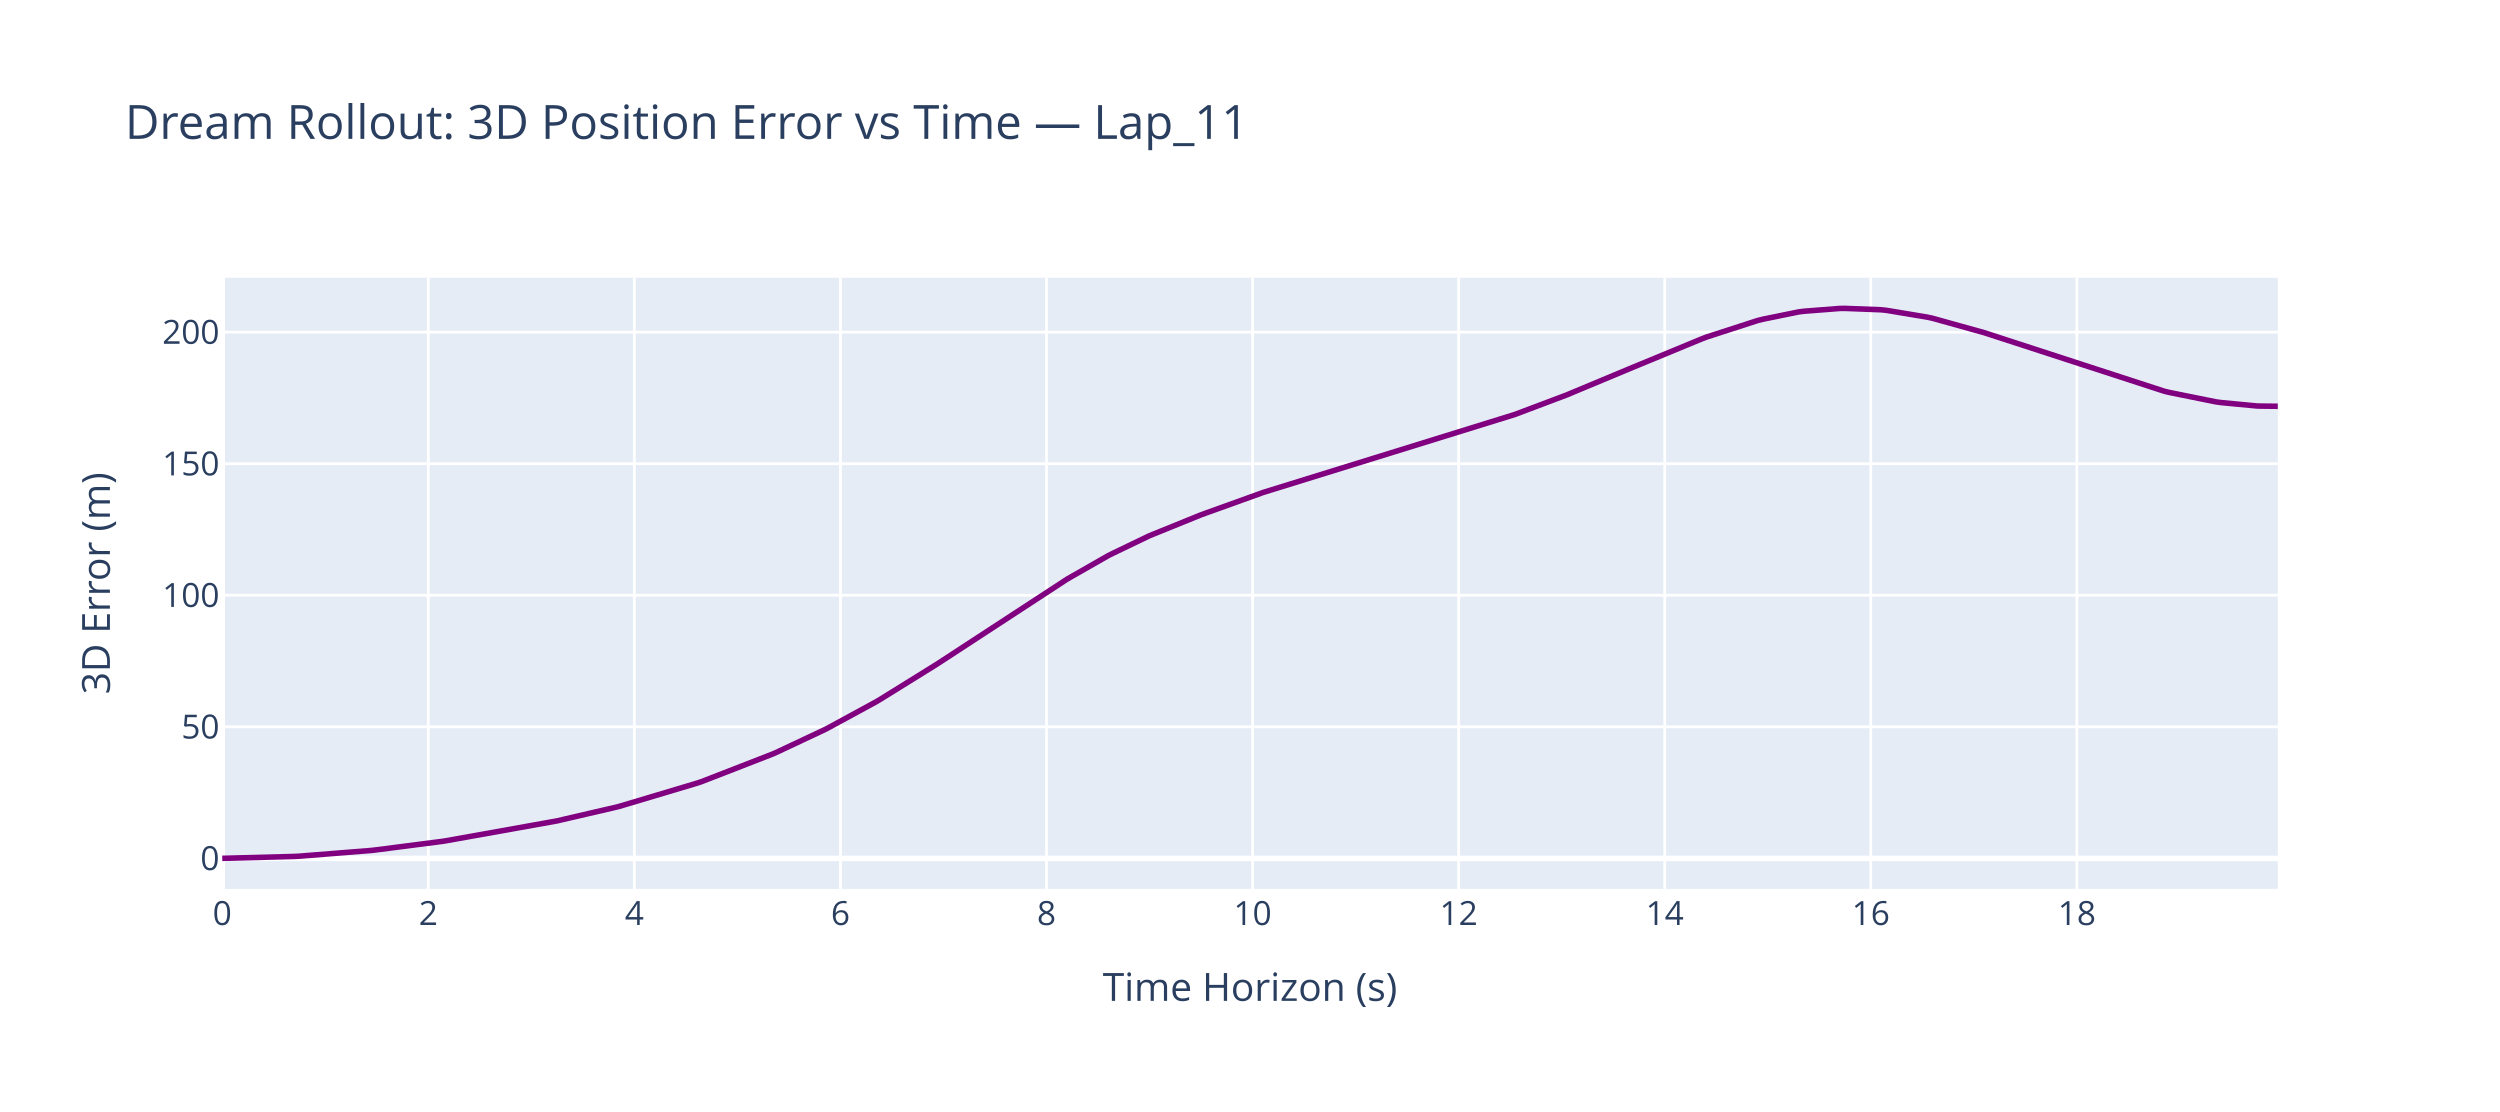
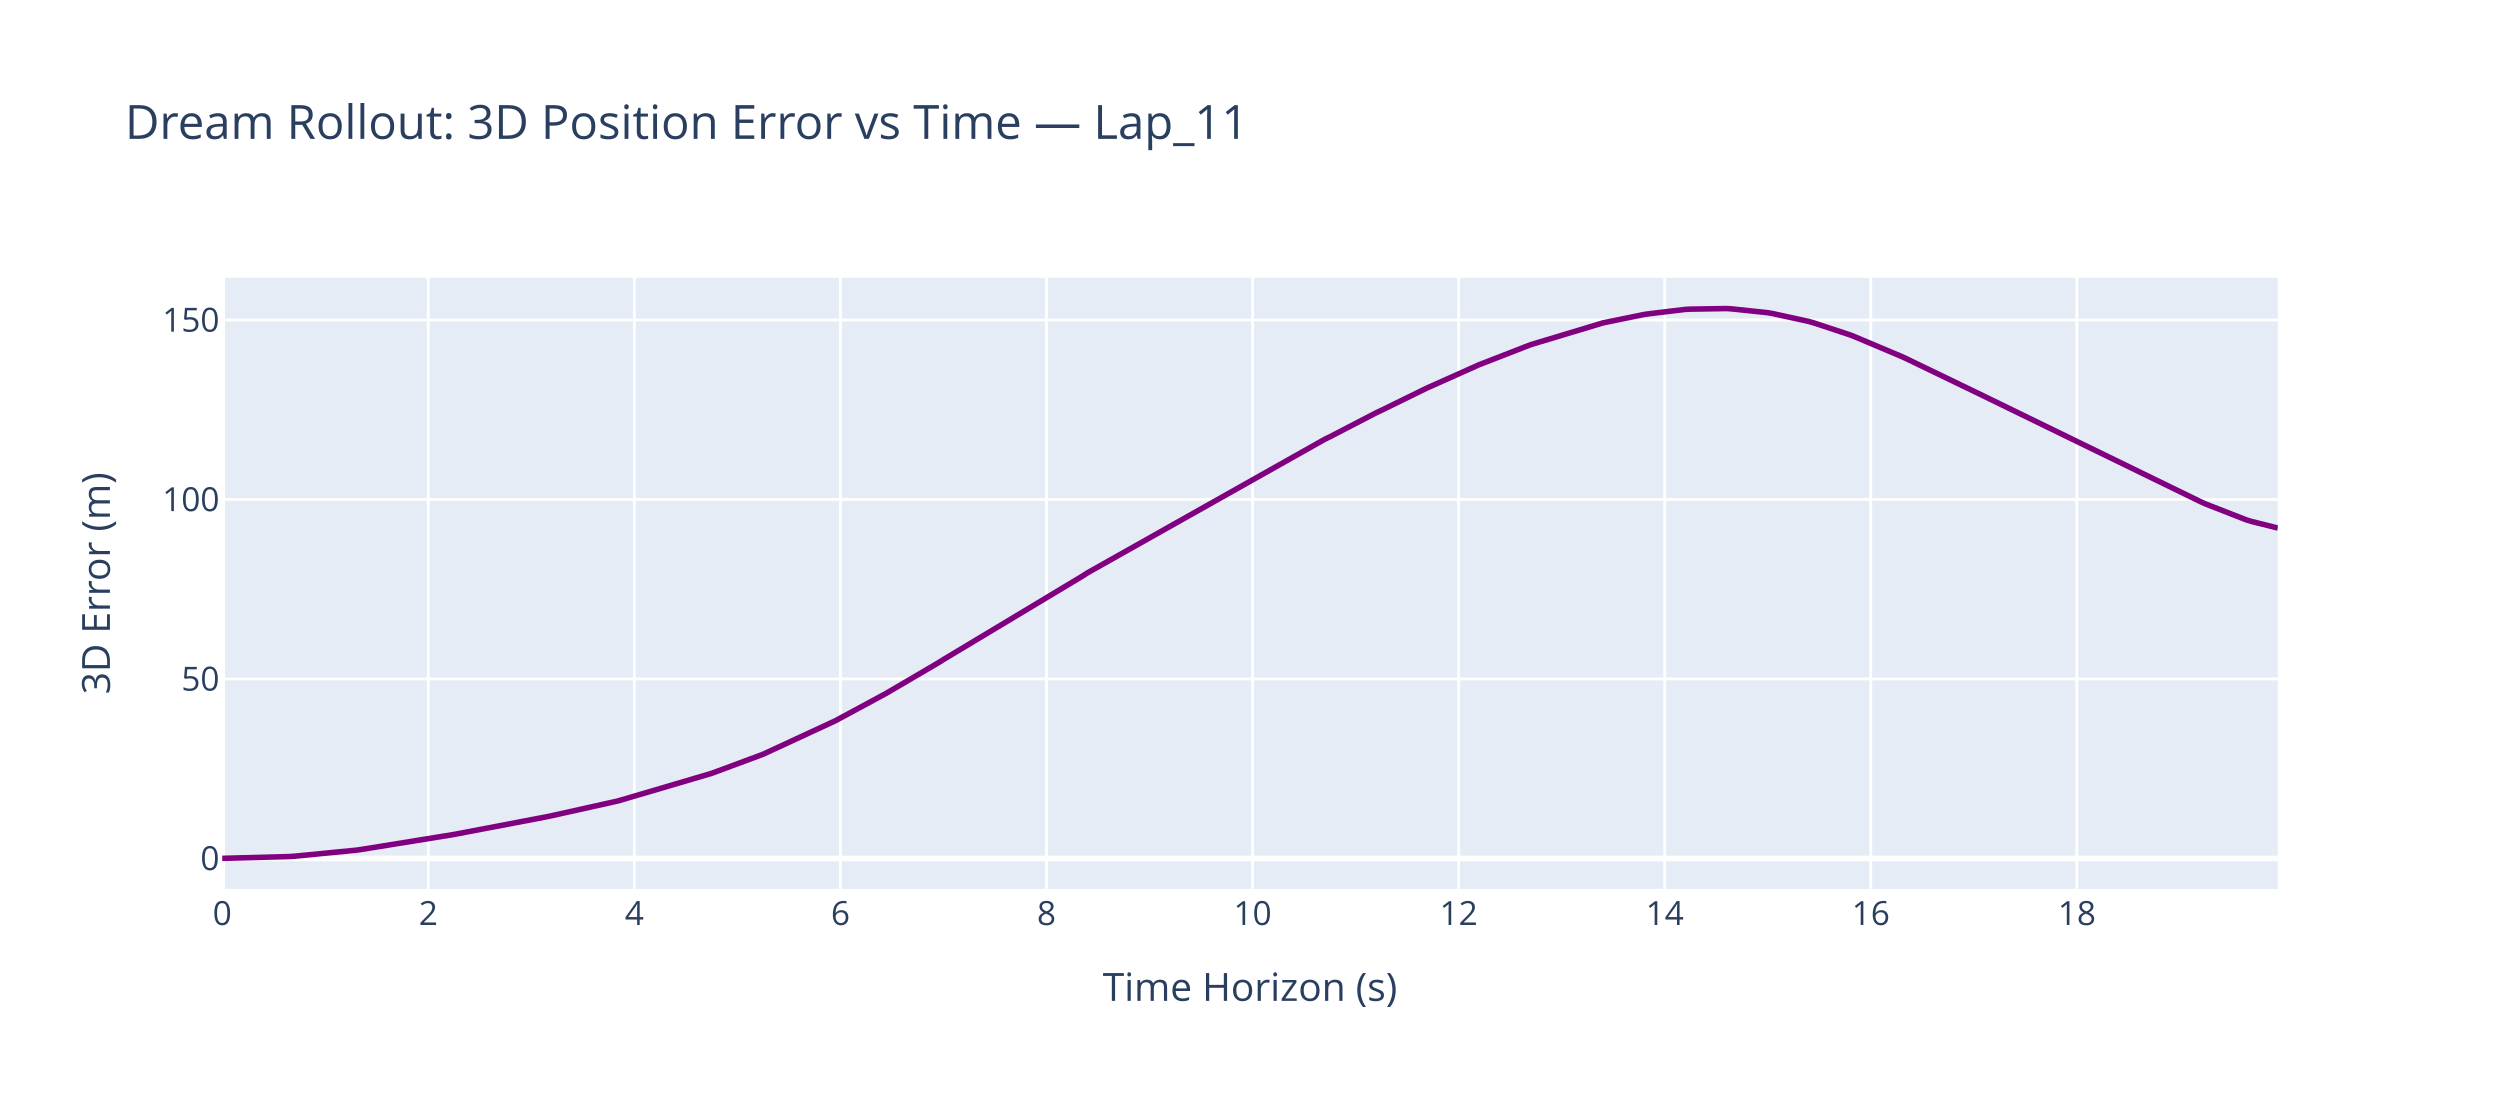
<svg xmlns="http://www.w3.org/2000/svg" class="main-svg" width="900" height="400" style="" viewBox="0 0 900 400">
  <rect x="0" y="0" width="900" height="400" style="fill: rgb(255, 255, 255); fill-opacity: 1;" />
-   <defs id="defs-b828ad">
+   <defs id="defs-4a92d5">
    <g class="clips">
-       <clipPath id="clipb828adxyplot" class="plotclip">
+       <clipPath id="clip4a92d5xyplot" class="plotclip">
        <rect width="740" height="220" />
      </clipPath>
-       <clipPath class="axesclip" id="clipb828adx">
+       <clipPath class="axesclip" id="clip4a92d5x">
        <rect x="80" y="0" width="740" height="400" />
      </clipPath>
-       <clipPath class="axesclip" id="clipb828ady">
+       <clipPath class="axesclip" id="clip4a92d5y">
        <rect x="0" y="100" width="900" height="220" />
      </clipPath>
-       <clipPath class="axesclip" id="clipb828adxy">
+       <clipPath class="axesclip" id="clip4a92d5xy">
        <rect x="80" y="100" width="740" height="220" />
      </clipPath>
    </g>
    <g class="gradients" />
    <g class="patterns" />
  </defs>
  <g class="bglayer">
    <rect class="bg" x="80" y="100" width="740" height="220" style="fill: rgb(229, 236, 246); fill-opacity: 1; stroke-width: 0;" />
  </g>
  <g class="layer-below">
    <g class="imagelayer" />
    <g class="shapelayer" />
  </g>
  <g class="cartesianlayer">
    <g class="subplot xy">
      <g class="layer-subplot">
        <g class="shapelayer" />
        <g class="imagelayer" />
      </g>
      <g class="minor-gridlayer">
        <g class="x" />
        <g class="y" />
      </g>
      <g class="gridlayer">
        <g class="x">
          <path class="xgrid crisp" transform="translate(154.19,0)" d="M0,100v220" style="stroke: rgb(255, 255, 255); stroke-opacity: 1; stroke-width: 1px;" />
          <path class="xgrid crisp" transform="translate(228.37,0)" d="M0,100v220" style="stroke: rgb(255, 255, 255); stroke-opacity: 1; stroke-width: 1px;" />
          <path class="xgrid crisp" transform="translate(302.56,0)" d="M0,100v220" style="stroke: rgb(255, 255, 255); stroke-opacity: 1; stroke-width: 1px;" />
          <path class="xgrid crisp" transform="translate(376.74,0)" d="M0,100v220" style="stroke: rgb(255, 255, 255); stroke-opacity: 1; stroke-width: 1px;" />
          <path class="xgrid crisp" transform="translate(450.93,0)" d="M0,100v220" style="stroke: rgb(255, 255, 255); stroke-opacity: 1; stroke-width: 1px;" />
          <path class="xgrid crisp" transform="translate(525.11,0)" d="M0,100v220" style="stroke: rgb(255, 255, 255); stroke-opacity: 1; stroke-width: 1px;" />
          <path class="xgrid crisp" transform="translate(599.3,0)" d="M0,100v220" style="stroke: rgb(255, 255, 255); stroke-opacity: 1; stroke-width: 1px;" />
          <path class="xgrid crisp" transform="translate(673.48,0)" d="M0,100v220" style="stroke: rgb(255, 255, 255); stroke-opacity: 1; stroke-width: 1px;" />
          <path class="xgrid crisp" transform="translate(747.67,0)" d="M0,100v220" style="stroke: rgb(255, 255, 255); stroke-opacity: 1; stroke-width: 1px;" />
        </g>
        <g class="y">
-           <path class="ygrid crisp" transform="translate(0,261.66)" d="M80,0h740" style="stroke: rgb(255, 255, 255); stroke-opacity: 1; stroke-width: 1px;" />
-           <path class="ygrid crisp" transform="translate(0,214.29)" d="M80,0h740" style="stroke: rgb(255, 255, 255); stroke-opacity: 1; stroke-width: 1px;" />
-           <path class="ygrid crisp" transform="translate(0,166.93)" d="M80,0h740" style="stroke: rgb(255, 255, 255); stroke-opacity: 1; stroke-width: 1px;" />
-           <path class="ygrid crisp" transform="translate(0,119.57)" d="M80,0h740" style="stroke: rgb(255, 255, 255); stroke-opacity: 1; stroke-width: 1px;" />
+           <path class="ygrid crisp" transform="translate(0,244.42)" d="M80,0h740" style="stroke: rgb(255, 255, 255); stroke-opacity: 1; stroke-width: 1px;" />
+           <path class="ygrid crisp" transform="translate(0,179.81)" d="M80,0h740" style="stroke: rgb(255, 255, 255); stroke-opacity: 1; stroke-width: 1px;" />
+           <path class="ygrid crisp" transform="translate(0,115.2)" d="M80,0h740" style="stroke: rgb(255, 255, 255); stroke-opacity: 1; stroke-width: 1px;" />
        </g>
      </g>
      <g class="zerolinelayer">
        <path class="xzl zl crisp" transform="translate(80,0)" d="M0,100v220" style="stroke: rgb(255, 255, 255); stroke-opacity: 1; stroke-width: 2px;" />
-         <path class="yzl zl crisp" transform="translate(0,309.02)" d="M80,0h740" style="stroke: rgb(255, 255, 255); stroke-opacity: 1; stroke-width: 2px;" />
+         <path class="yzl zl crisp" transform="translate(0,309.03)" d="M80,0h740" style="stroke: rgb(255, 255, 255); stroke-opacity: 1; stroke-width: 2px;" />
      </g>
      <g class="layer-between">
        <g class="shapelayer" />
        <g class="imagelayer" />
      </g>
      <path class="xlines-below" />
      <path class="ylines-below" />
      <g class="overlines-below" />
      <g class="xaxislayer-below" />
      <g class="yaxislayer-below" />
      <g class="overaxes-below" />
      <g class="overplot">
-         <g class="xy" transform="translate(80,100)" clip-path="url(#clipb828adxyplot)">
+         <g class="xy" transform="translate(80,100)" clip-path="url(#clip4a92d5xyplot)">
          <g class="scatterlayer mlayer">
-             <g class="trace scatter trace5d9e30" style="stroke-miterlimit: 2; opacity: 1;">
+             <g class="trace scatter trace94f10b" style="stroke-miterlimit: 2; opacity: 1;">
              <g class="fills" />
              <g class="errorbars" />
              <g class="lines">
-                 <path class="js-line" d="M0,209L25.96,208.32L27.82,208.22L53.78,206.15L55.64,205.93L77.89,203.06L79.75,202.82L120.55,195.52L122.41,195.08L140.95,190.78L142.81,190.33L170.63,182.02L172.48,181.42L198.45,171.33L200.3,170.48L216.99,162.63L218.85,161.65L235.54,152.57L237.39,151.45L255.94,139.94L257.79,138.77L304.16,108.49L306.02,107.42L319,100.01L320.85,99.09L333.83,92.85L335.69,92.1L352.38,85.33L354.24,84.66L372.78,77.99L374.64,77.31L465.51,49.16L467.37,48.45L484.06,42.16L485.91,41.38L508.17,32.09L510.03,31.33L532.28,22.14L534.14,21.41L552.68,15.41L554.54,14.94L567.52,12.29L569.37,12.05L582.36,11.04L584.21,11.02L597.19,11.52L599.05,11.71L613.88,14.18L615.74,14.59L634.29,19.76L636.14,20.36L699.2,40.86L701.05,41.3L717.74,44.67L719.6,44.93L732.58,46.16L734.44,46.2L740,46.26" style="vector-effect: none; fill: none; stroke: rgb(128, 0, 128); stroke-opacity: 1; stroke-width: 2px; opacity: 1;" />
+                 <path class="js-line" d="M0,209L24.11,208.36L25.96,208.24L48.22,206.06L50.08,205.8L83.46,200.4L85.31,200.04L116.84,194.03L118.7,193.63L140.95,188.68L142.81,188.24L176.19,178.4L178.05,177.71L192.88,172.21L194.74,171.51L220.7,159.49L222.56,158.49L239.25,149.48L241.1,148.38L257.79,138.6L259.65,137.43L309.72,107.37L311.58,106.17L396.89,58.15L398.75,57.25L415.44,48.59L417.29,47.73L433.98,39.55L435.84,38.74L452.53,31.27L454.39,30.56L469.22,24.79L471.08,24.07L497.04,16.25L498.9,15.86L511.88,13.21L513.73,12.95L526.72,11.38L528.57,11.29L541.55,11.08L543.41,11.2L556.39,12.57L558.25,12.9L571.23,15.74L573.08,16.28L586.07,20.58L587.92,21.31L604.61,28.35L606.47,29.21L634.29,42.64L636.14,43.55L712.18,80.6L714.04,81.44L728.87,87.23L730.73,87.77L740,90.09" style="vector-effect: none; fill: none; stroke: rgb(128, 0, 128); stroke-opacity: 1; stroke-width: 2px; opacity: 1;" />
              </g>
              <g class="points" />
              <g class="text" />
            </g>
          </g>
        </g>
      </g>
      <g class="zerolinelayer-above" />
      <path class="xlines-above crisp" d="M0,0" style="fill: none;" />
      <path class="ylines-above crisp" d="M0,0" style="fill: none;" />
      <g class="overlines-above" />
      <g class="xaxislayer-above">
        <g class="xtick">
          <text text-anchor="middle" x="0" y="333" transform="translate(80,0)" style="font-family: 'Open Sans', verdana, arial, sans-serif; font-size: 12px; fill: rgb(42, 63, 95); fill-opacity: 1; white-space: pre;">0</text>
        </g>
        <g class="xtick">
          <text text-anchor="middle" x="0" y="333" style="font-family: 'Open Sans', verdana, arial, sans-serif; font-size: 12px; fill: rgb(42, 63, 95); fill-opacity: 1; white-space: pre;" transform="translate(154.19,0)">2</text>
        </g>
        <g class="xtick">
          <text text-anchor="middle" x="0" y="333" style="font-family: 'Open Sans', verdana, arial, sans-serif; font-size: 12px; fill: rgb(42, 63, 95); fill-opacity: 1; white-space: pre;" transform="translate(228.37,0)">4</text>
        </g>
        <g class="xtick">
          <text text-anchor="middle" x="0" y="333" style="font-family: 'Open Sans', verdana, arial, sans-serif; font-size: 12px; fill: rgb(42, 63, 95); fill-opacity: 1; white-space: pre;" transform="translate(302.56,0)">6</text>
        </g>
        <g class="xtick">
          <text text-anchor="middle" x="0" y="333" style="font-family: 'Open Sans', verdana, arial, sans-serif; font-size: 12px; fill: rgb(42, 63, 95); fill-opacity: 1; white-space: pre;" transform="translate(376.74,0)">8</text>
        </g>
        <g class="xtick">
          <text text-anchor="middle" x="0" y="333" style="font-family: 'Open Sans', verdana, arial, sans-serif; font-size: 12px; fill: rgb(42, 63, 95); fill-opacity: 1; white-space: pre;" transform="translate(450.93,0)">10</text>
        </g>
        <g class="xtick">
          <text text-anchor="middle" x="0" y="333" style="font-family: 'Open Sans', verdana, arial, sans-serif; font-size: 12px; fill: rgb(42, 63, 95); fill-opacity: 1; white-space: pre;" transform="translate(525.11,0)">12</text>
        </g>
        <g class="xtick">
          <text text-anchor="middle" x="0" y="333" style="font-family: 'Open Sans', verdana, arial, sans-serif; font-size: 12px; fill: rgb(42, 63, 95); fill-opacity: 1; white-space: pre;" transform="translate(599.3,0)">14</text>
        </g>
        <g class="xtick">
          <text text-anchor="middle" x="0" y="333" style="font-family: 'Open Sans', verdana, arial, sans-serif; font-size: 12px; fill: rgb(42, 63, 95); fill-opacity: 1; white-space: pre;" transform="translate(673.48,0)">16</text>
        </g>
        <g class="xtick">
          <text text-anchor="middle" x="0" y="333" style="font-family: 'Open Sans', verdana, arial, sans-serif; font-size: 12px; fill: rgb(42, 63, 95); fill-opacity: 1; white-space: pre;" transform="translate(747.67,0)">18</text>
        </g>
      </g>
      <g class="yaxislayer-above">
        <g class="ytick">
-           <text text-anchor="end" x="79" y="4.2" transform="translate(0,309.02)" style="font-family: 'Open Sans', verdana, arial, sans-serif; font-size: 12px; fill: rgb(42, 63, 95); fill-opacity: 1; white-space: pre;">0</text>
+           <text text-anchor="end" x="79" y="4.2" transform="translate(0,309.03)" style="font-family: 'Open Sans', verdana, arial, sans-serif; font-size: 12px; fill: rgb(42, 63, 95); fill-opacity: 1; white-space: pre;">0</text>
        </g>
        <g class="ytick">
-           <text text-anchor="end" x="79" y="4.2" style="font-family: 'Open Sans', verdana, arial, sans-serif; font-size: 12px; fill: rgb(42, 63, 95); fill-opacity: 1; white-space: pre;" transform="translate(0,261.66)">50</text>
+           <text text-anchor="end" x="79" y="4.2" style="font-family: 'Open Sans', verdana, arial, sans-serif; font-size: 12px; fill: rgb(42, 63, 95); fill-opacity: 1; white-space: pre;" transform="translate(0,244.42)">50</text>
        </g>
        <g class="ytick">
-           <text text-anchor="end" x="79" y="4.2" style="font-family: 'Open Sans', verdana, arial, sans-serif; font-size: 12px; fill: rgb(42, 63, 95); fill-opacity: 1; white-space: pre;" transform="translate(0,214.29)">100</text>
+           <text text-anchor="end" x="79" y="4.2" style="font-family: 'Open Sans', verdana, arial, sans-serif; font-size: 12px; fill: rgb(42, 63, 95); fill-opacity: 1; white-space: pre;" transform="translate(0,179.81)">100</text>
        </g>
        <g class="ytick">
-           <text text-anchor="end" x="79" y="4.2" style="font-family: 'Open Sans', verdana, arial, sans-serif; font-size: 12px; fill: rgb(42, 63, 95); fill-opacity: 1; white-space: pre;" transform="translate(0,166.93)">150</text>
-         </g>
-         <g class="ytick">
-           <text text-anchor="end" x="79" y="4.2" style="font-family: 'Open Sans', verdana, arial, sans-serif; font-size: 12px; fill: rgb(42, 63, 95); fill-opacity: 1; white-space: pre;" transform="translate(0,119.57)">200</text>
+           <text text-anchor="end" x="79" y="4.2" style="font-family: 'Open Sans', verdana, arial, sans-serif; font-size: 12px; fill: rgb(42, 63, 95); fill-opacity: 1; white-space: pre;" transform="translate(0,115.2)">150</text>
        </g>
      </g>
      <g class="overaxes-above" />
    </g>
  </g>
  <g class="polarlayer" />
  <g class="smithlayer" />
  <g class="ternarylayer" />
  <g class="geolayer" />
  <g class="funnelarealayer" />
  <g class="pielayer" />
  <g class="iciclelayer" />
  <g class="treemaplayer" />
  <g class="sunburstlayer" />
  <g class="glimages" />
-   <defs id="topdefs-b828ad">
+   <defs id="topdefs-4a92d5">
    <g class="clips" />
  </defs>
  <g class="layer-above">
    <g class="imagelayer" />
    <g class="shapelayer" />
  </g>
  <g class="infolayer">
    <g class="g-gtitle">
      <text class="gtitle" x="45" y="50" text-anchor="start" dy="0em" style="opacity: 1; font-family: 'Open Sans', verdana, arial, sans-serif; font-size: 17px; fill: rgb(42, 63, 95); fill-opacity: 1; white-space: pre;">Dream Rollout: 3D Position Error vs Time — Lap_11</text>
    </g>
    <g class="g-xtitle">
      <text class="xtitle" x="450" y="360.3" text-anchor="middle" style="opacity: 1; font-family: 'Open Sans', verdana, arial, sans-serif; font-size: 14px; fill: rgb(42, 63, 95); fill-opacity: 1; white-space: pre;">Time Horizon (s)</text>
    </g>
    <g class="g-ytitle">
      <text class="ytitle" transform="rotate(-90,39.56875,210)" x="39.569" y="210" text-anchor="middle" style="opacity: 1; font-family: 'Open Sans', verdana, arial, sans-serif; font-size: 14px; fill: rgb(42, 63, 95); fill-opacity: 1; white-space: pre;">3D Error (m)</text>
    </g>
  </g>
</svg>
